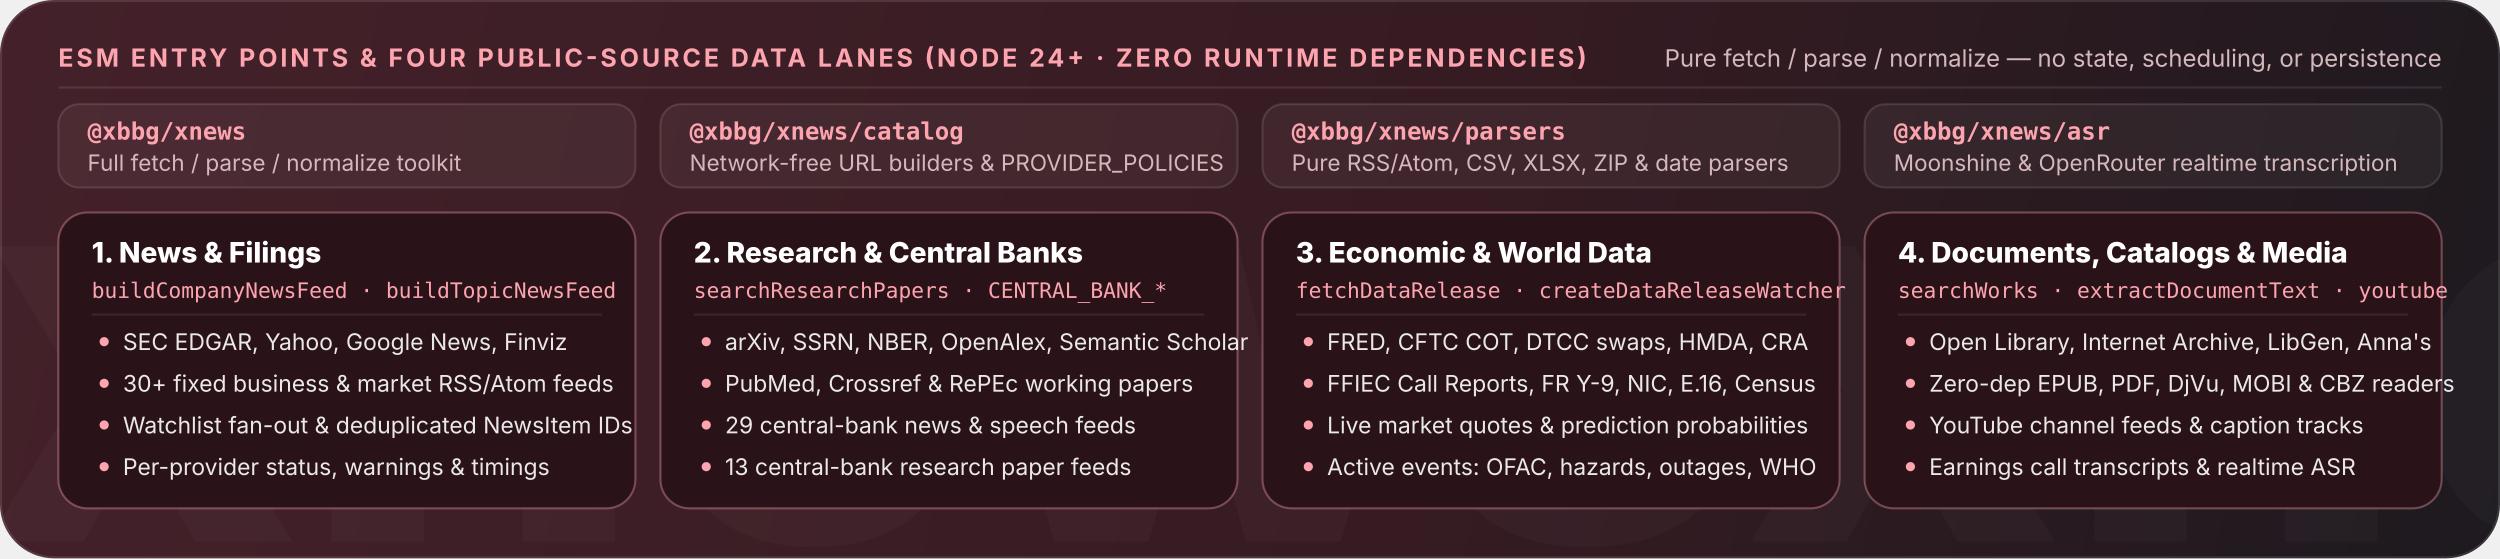
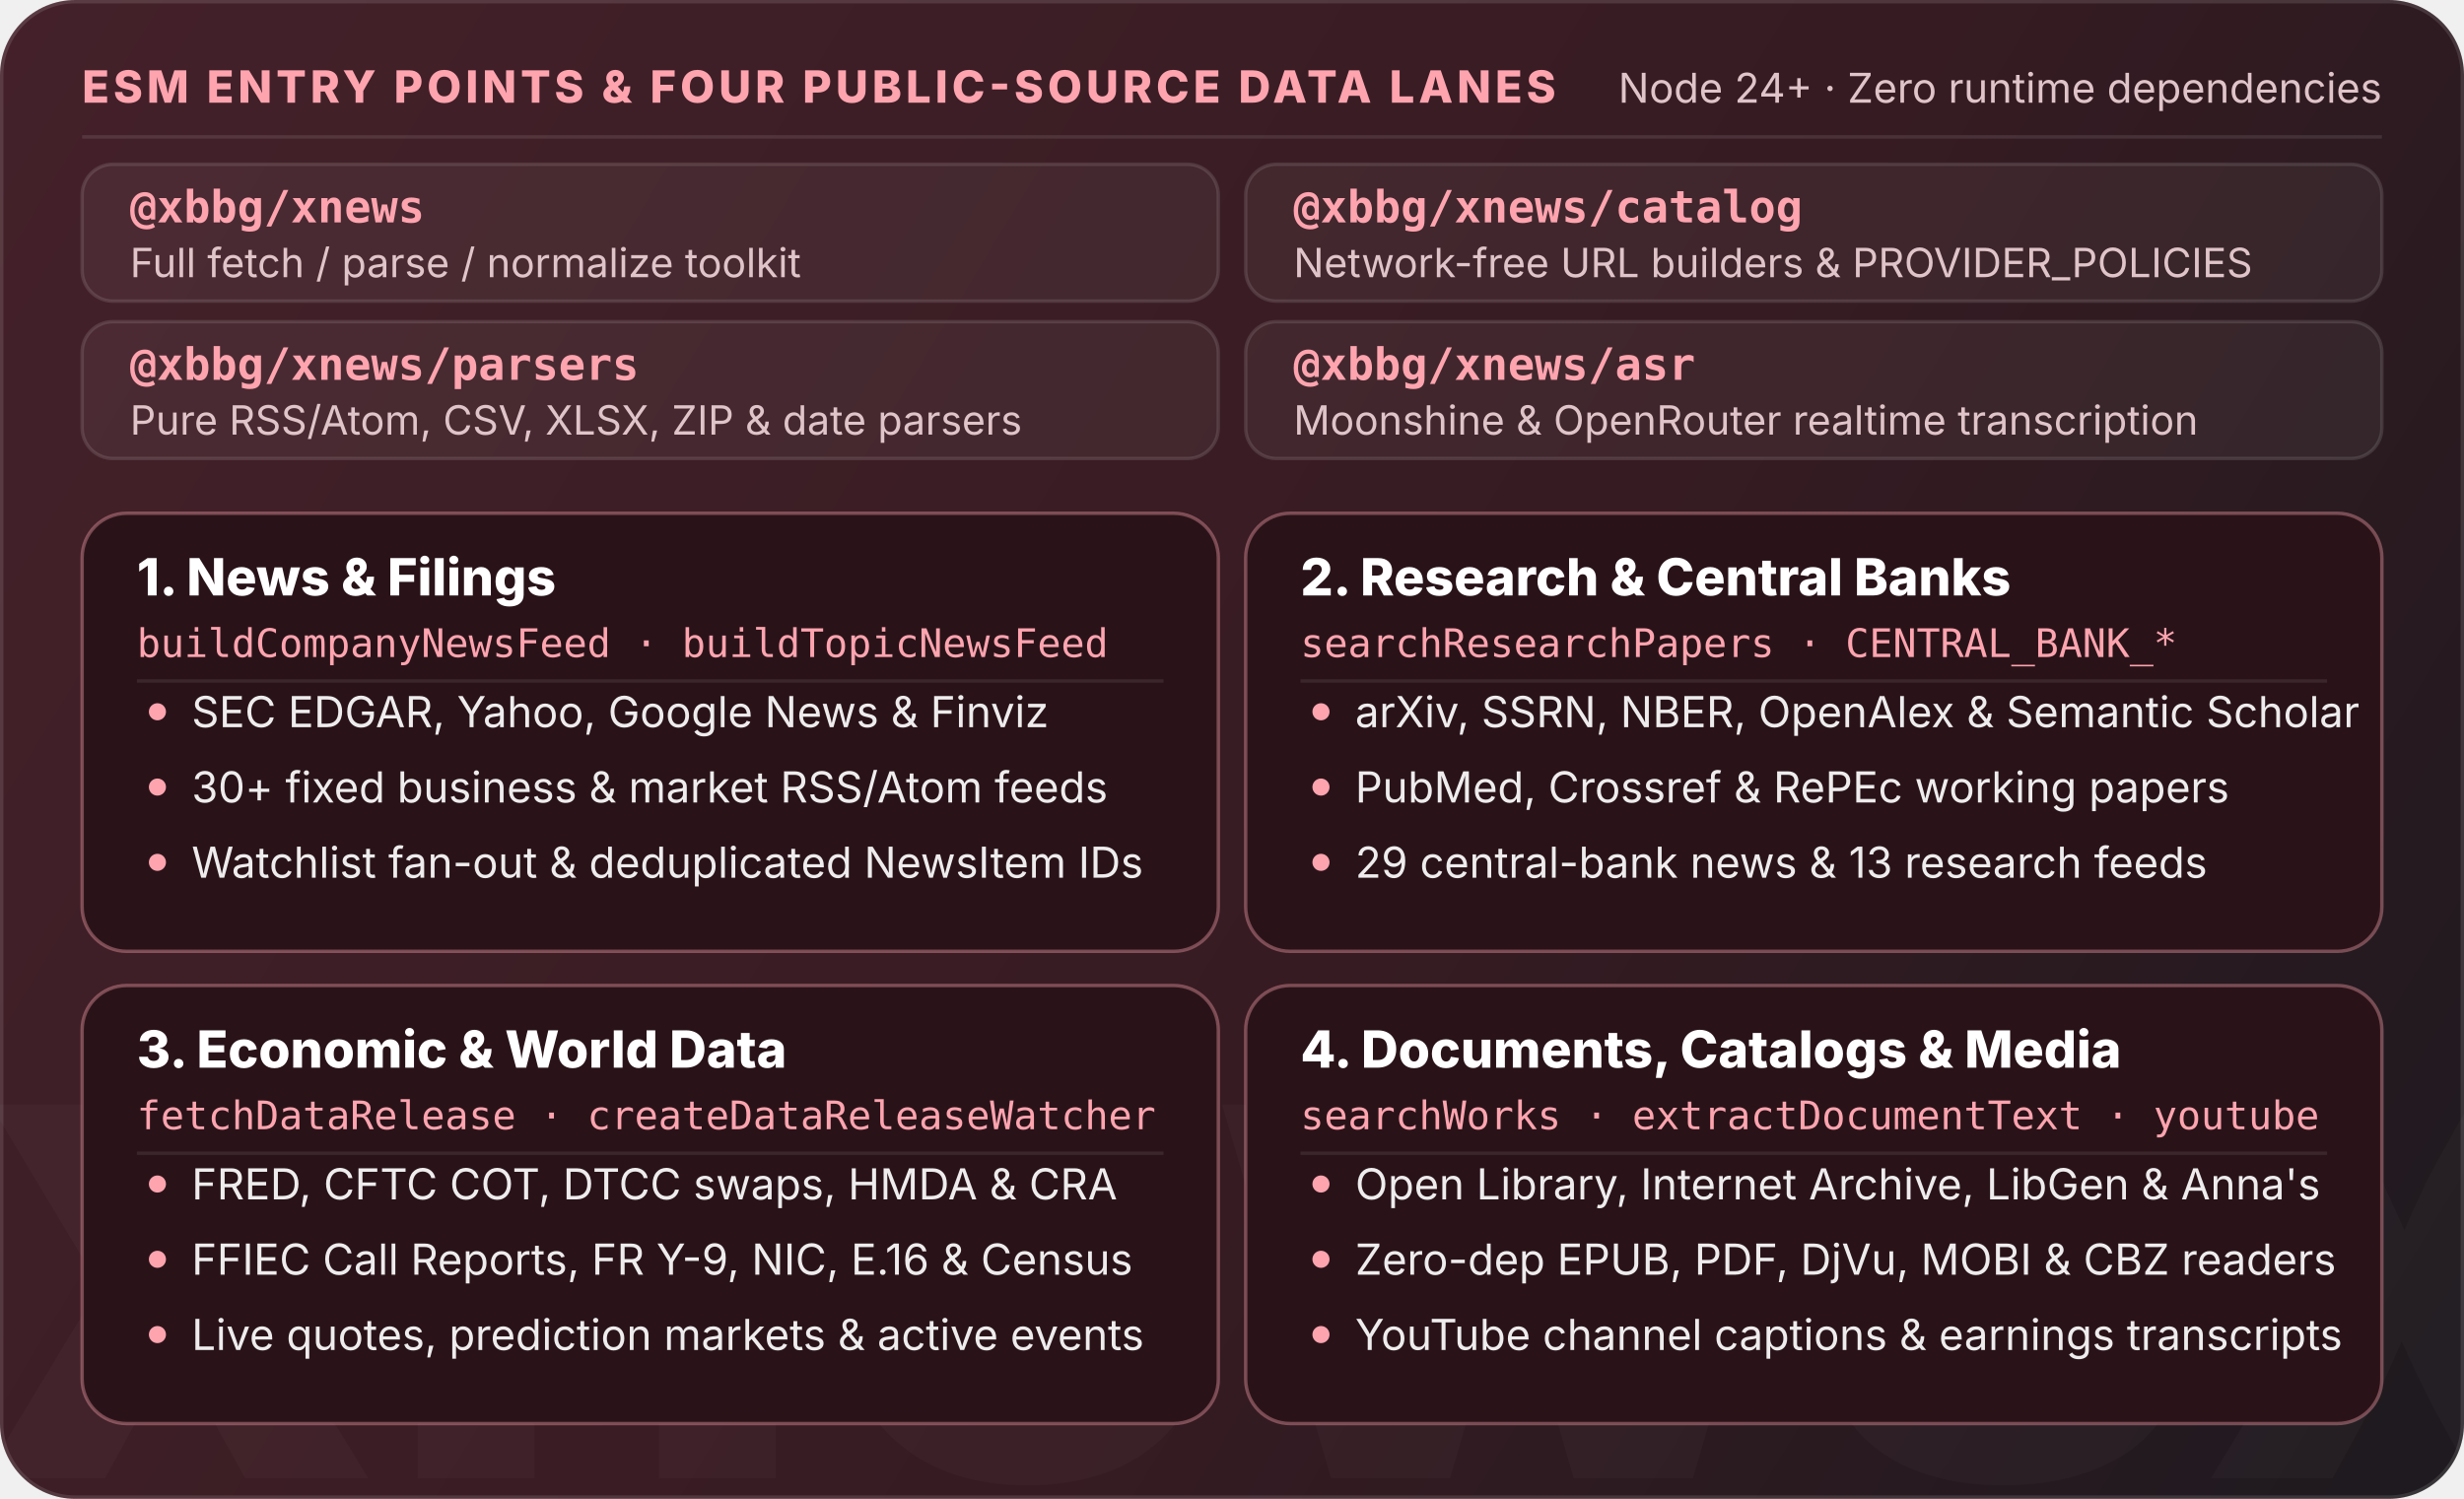
- <svg xmlns="http://www.w3.org/2000/svg" width="1200" height="268" viewBox="0 0 1200 268" fill="none" role="img" aria-labelledby="title desc">
+ <svg xmlns="http://www.w3.org/2000/svg" width="720" height="438" viewBox="0 0 720 438" fill="none" role="img" aria-labelledby="title desc">
  <defs>
-     <linearGradient id="bg" x1="0" y1="0" x2="1200" y2="268" gradientUnits="userSpaceOnUse">
+     <linearGradient id="bg" x1="0" y1="0" x2="720" y2="438" gradientUnits="userSpaceOnUse">
      <stop offset="0" stop-color="#44212a" />
      <stop offset="0.58" stop-color="#361b22" />
      <stop offset="1" stop-color="#1d1a1f" />
    </linearGradient>
    <clipPath id="frame">
-       <rect width="1200" height="268" rx="26" />
+       <rect width="720" height="438" rx="22" />
    </clipPath>
  </defs>
-   <rect width="1200" height="268" rx="26" fill="url(#bg)" />
+   <rect width="720" height="438" rx="22" fill="url(#bg)" />
  <g clip-path="url(#frame)">
-     <text x="-10" y="260" font-family="Inter, -apple-system, BlinkMacSystemFont, 'Segoe UI', Arial, sans-serif" font-size="260" font-weight="800" fill="#ffffff" opacity="0.025">xnewsxnewsxnewsxnews</text>
+     <text x="-8" y="432" font-family="Inter, -apple-system, BlinkMacSystemFont, 'Segoe UI', Arial, sans-serif" font-size="200" font-weight="800" fill="#ffffff" opacity="0.025">xnewsxnewsxnewsxnews</text>
  </g>
-   <rect x="0.5" y="0.5" width="1199" height="267" rx="25.5" stroke="#ffffff" stroke-opacity="0.11" />
+   <rect x="0.5" y="0.5" width="719" height="437" rx="21.5" stroke="#ffffff" stroke-opacity="0.12" />
  <g font-family="Inter, -apple-system, BlinkMacSystemFont, 'Segoe UI', Arial, sans-serif">
-     <text x="28" y="32" font-size="12" font-weight="700" fill="#fda4af" letter-spacing="1.4">ESM ENTRY POINTS &amp; FOUR PUBLIC-SOURCE DATA LANES (NODE 24+ · ZERO RUNTIME DEPENDENCIES)</text>
-     <text x="1172" y="32" font-size="11.5" fill="#d5b8bd" text-anchor="end">Pure fetch / parse / normalize — no state, scheduling, or persistence</text>
-     <line x1="28" y1="42" x2="1172" y2="42" stroke="#ffffff" stroke-opacity="0.10" />
-     <g transform="translate(28 50)">
-       <rect width="277" height="40" rx="10" fill="#ffffff" fill-opacity="0.05" stroke="#ffffff" stroke-opacity="0.12" />
-       <text x="14" y="17" font-family="'JetBrains Mono', 'Geist Mono', ui-monospace, SFMono-Regular, Consolas, monospace" font-size="11.5" font-weight="700" fill="#fda4af">@xbbg/xnews</text>
-       <text x="14" y="32" font-size="10.8" fill="#d5b8bd">Full fetch / parse / normalize toolkit</text>
+     <text x="24" y="30" font-size="13" font-weight="800" fill="#fda4af" letter-spacing="1.2">ESM ENTRY POINTS &amp; FOUR PUBLIC-SOURCE DATA LANES</text>
+     <text x="696" y="30" font-size="12" fill="#dfc4c9" text-anchor="end">Node 24+ · Zero runtime dependencies</text>
+     <line x1="24" y1="40" x2="696" y2="40" stroke="#ffffff" stroke-opacity="0.10" />
+     <g transform="translate(24 48)">
+       <rect width="332" height="40" rx="9" fill="#ffffff" fill-opacity="0.05" stroke="#ffffff" stroke-opacity="0.12" />
+       <text x="14" y="17" font-family="'JetBrains Mono', 'Geist Mono', ui-monospace, SFMono-Regular, Consolas, monospace" font-size="13" font-weight="700" fill="#fda4af">@xbbg/xnews</text>
+       <text x="14" y="33" font-size="11.8" fill="#dfc4c9">Full fetch / parse / normalize toolkit</text>
    </g>
-     <g transform="translate(317 50)">
-       <rect width="277" height="40" rx="10" fill="#ffffff" fill-opacity="0.05" stroke="#ffffff" stroke-opacity="0.12" />
-       <text x="14" y="17" font-family="'JetBrains Mono', 'Geist Mono', ui-monospace, SFMono-Regular, Consolas, monospace" font-size="11.5" font-weight="700" fill="#fda4af">@xbbg/xnews/catalog</text>
-       <text x="14" y="32" font-size="10.8" fill="#d5b8bd">Network-free URL builders &amp; PROVIDER_POLICIES</text>
+     <g transform="translate(364 48)">
+       <rect width="332" height="40" rx="9" fill="#ffffff" fill-opacity="0.05" stroke="#ffffff" stroke-opacity="0.12" />
+       <text x="14" y="17" font-family="'JetBrains Mono', 'Geist Mono', ui-monospace, SFMono-Regular, Consolas, monospace" font-size="13" font-weight="700" fill="#fda4af">@xbbg/xnews/catalog</text>
+       <text x="14" y="33" font-size="11.8" fill="#dfc4c9">Network-free URL builders &amp; PROVIDER_POLICIES</text>
    </g>
-     <g transform="translate(606 50)">
-       <rect width="277" height="40" rx="10" fill="#ffffff" fill-opacity="0.05" stroke="#ffffff" stroke-opacity="0.12" />
-       <text x="14" y="17" font-family="'JetBrains Mono', 'Geist Mono', ui-monospace, SFMono-Regular, Consolas, monospace" font-size="11.5" font-weight="700" fill="#fda4af">@xbbg/xnews/parsers</text>
-       <text x="14" y="32" font-size="10.8" fill="#d5b8bd">Pure RSS/Atom, CSV, XLSX, ZIP &amp; date parsers</text>
+     <g transform="translate(24 94)">
+       <rect width="332" height="40" rx="9" fill="#ffffff" fill-opacity="0.05" stroke="#ffffff" stroke-opacity="0.12" />
+       <text x="14" y="17" font-family="'JetBrains Mono', 'Geist Mono', ui-monospace, SFMono-Regular, Consolas, monospace" font-size="13" font-weight="700" fill="#fda4af">@xbbg/xnews/parsers</text>
+       <text x="14" y="33" font-size="11.8" fill="#dfc4c9">Pure RSS/Atom, CSV, XLSX, ZIP &amp; date parsers</text>
    </g>
-     <g transform="translate(895 50)">
-       <rect width="277" height="40" rx="10" fill="#ffffff" fill-opacity="0.05" stroke="#ffffff" stroke-opacity="0.12" />
-       <text x="14" y="17" font-family="'JetBrains Mono', 'Geist Mono', ui-monospace, SFMono-Regular, Consolas, monospace" font-size="11.5" font-weight="700" fill="#fda4af">@xbbg/xnews/asr</text>
-       <text x="14" y="32" font-size="10.8" fill="#d5b8bd">Moonshine &amp; OpenRouter realtime transcription</text>
+     <g transform="translate(364 94)">
+       <rect width="332" height="40" rx="9" fill="#ffffff" fill-opacity="0.05" stroke="#ffffff" stroke-opacity="0.12" />
+       <text x="14" y="17" font-family="'JetBrains Mono', 'Geist Mono', ui-monospace, SFMono-Regular, Consolas, monospace" font-size="13" font-weight="700" fill="#fda4af">@xbbg/xnews/asr</text>
+       <text x="14" y="33" font-size="11.8" fill="#dfc4c9">Moonshine &amp; OpenRouter realtime transcription</text>
    </g>
-     <g transform="translate(28 102)">
-       <rect width="277" height="142" rx="14" fill="#291319" stroke="#fda4af" stroke-opacity="0.36" />
-       <text x="16" y="24" font-size="13.5" font-weight="800" fill="#ffffff">1. News &amp; Filings</text>
-       <text x="16" y="41" font-family="'JetBrains Mono', 'Geist Mono', ui-monospace, SFMono-Regular, Consolas, monospace" font-size="10.2" fill="#fda4af">buildCompanyNewsFeed · buildTopicNewsFeed</text>
-       <line x1="16" y1="49" x2="261" y2="49" stroke="#ffffff" stroke-opacity="0.08" />
+     <g transform="translate(24 150)">
+       <rect width="332" height="128" rx="13" fill="#291319" stroke="#fda4af" stroke-opacity="0.38" />
+       <text x="16" y="24" font-size="15" font-weight="800" fill="#ffffff">1. News &amp; Filings</text>
+       <text x="16" y="42" font-family="'JetBrains Mono', 'Geist Mono', ui-monospace, SFMono-Regular, Consolas, monospace" font-size="11.5" fill="#fda4af">buildCompanyNewsFeed · buildTopicNewsFeed</text>
+       <line x1="16" y1="49" x2="316" y2="49" stroke="#ffffff" stroke-opacity="0.08" />
      <g transform="translate(16 0)">
-         <circle cx="6" cy="62" r="2.2" fill="#fda4af" />
-         <text x="15" y="66" font-size="11" fill="#ffffff" fill-opacity="0.90">SEC EDGAR, Yahoo, Google News, Finviz</text>
-         <circle cx="6" cy="82" r="2.2" fill="#fda4af" />
-         <text x="15" y="86" font-size="11" fill="#ffffff" fill-opacity="0.90">30+ fixed business &amp; market RSS/Atom feeds</text>
-         <circle cx="6" cy="102" r="2.2" fill="#fda4af" />
-         <text x="15" y="106" font-size="11" fill="#ffffff" fill-opacity="0.90">Watchlist fan-out &amp; deduplicated NewsItem IDs</text>
-         <circle cx="6" cy="122" r="2.2" fill="#fda4af" />
-         <text x="15" y="126" font-size="11" fill="#ffffff" fill-opacity="0.90">Per-provider status, warnings &amp; timings</text>
+         <circle cx="6" cy="58" r="2.5" fill="#fda4af" />
+         <text x="16" y="62.5" font-size="12.5" fill="#ffffff" fill-opacity="0.92">SEC EDGAR, Yahoo, Google News &amp; Finviz</text>
+         <circle cx="6" cy="80" r="2.5" fill="#fda4af" />
+         <text x="16" y="84.5" font-size="12.5" fill="#ffffff" fill-opacity="0.92">30+ fixed business &amp; market RSS/Atom feeds</text>
+         <circle cx="6" cy="102" r="2.5" fill="#fda4af" />
+         <text x="16" y="106.5" font-size="12.5" fill="#ffffff" fill-opacity="0.92">Watchlist fan-out &amp; deduplicated NewsItem IDs</text>
      </g>
    </g>
-     <g transform="translate(317 102)">
-       <rect width="277" height="142" rx="14" fill="#291319" stroke="#fda4af" stroke-opacity="0.36" />
-       <text x="16" y="24" font-size="13.5" font-weight="800" fill="#ffffff">2. Research &amp; Central Banks</text>
-       <text x="16" y="41" font-family="'JetBrains Mono', 'Geist Mono', ui-monospace, SFMono-Regular, Consolas, monospace" font-size="10.2" fill="#fda4af">searchResearchPapers · CENTRAL_BANK_*</text>
-       <line x1="16" y1="49" x2="261" y2="49" stroke="#ffffff" stroke-opacity="0.08" />
+     <g transform="translate(364 150)">
+       <rect width="332" height="128" rx="13" fill="#291319" stroke="#fda4af" stroke-opacity="0.38" />
+       <text x="16" y="24" font-size="15" font-weight="800" fill="#ffffff">2. Research &amp; Central Banks</text>
+       <text x="16" y="42" font-family="'JetBrains Mono', 'Geist Mono', ui-monospace, SFMono-Regular, Consolas, monospace" font-size="11.5" fill="#fda4af">searchResearchPapers · CENTRAL_BANK_*</text>
+       <line x1="16" y1="49" x2="316" y2="49" stroke="#ffffff" stroke-opacity="0.08" />
      <g transform="translate(16 0)">
-         <circle cx="6" cy="62" r="2.2" fill="#fda4af" />
-         <text x="15" y="66" font-size="11" fill="#ffffff" fill-opacity="0.90">arXiv, SSRN, NBER, OpenAlex, Semantic Scholar</text>
-         <circle cx="6" cy="82" r="2.2" fill="#fda4af" />
-         <text x="15" y="86" font-size="11" fill="#ffffff" fill-opacity="0.90">PubMed, Crossref &amp; RePEc working papers</text>
-         <circle cx="6" cy="102" r="2.2" fill="#fda4af" />
-         <text x="15" y="106" font-size="11" fill="#ffffff" fill-opacity="0.90">29 central-bank news &amp; speech feeds</text>
-         <circle cx="6" cy="122" r="2.2" fill="#fda4af" />
-         <text x="15" y="126" font-size="11" fill="#ffffff" fill-opacity="0.90">13 central-bank research paper feeds</text>
+         <circle cx="6" cy="58" r="2.5" fill="#fda4af" />
+         <text x="16" y="62.5" font-size="12.5" fill="#ffffff" fill-opacity="0.92">arXiv, SSRN, NBER, OpenAlex &amp; Semantic Scholar</text>
+         <circle cx="6" cy="80" r="2.5" fill="#fda4af" />
+         <text x="16" y="84.5" font-size="12.5" fill="#ffffff" fill-opacity="0.92">PubMed, Crossref &amp; RePEc working papers</text>
+         <circle cx="6" cy="102" r="2.5" fill="#fda4af" />
+         <text x="16" y="106.5" font-size="12.5" fill="#ffffff" fill-opacity="0.92">29 central-bank news &amp; 13 research feeds</text>
      </g>
    </g>
-     <g transform="translate(606 102)">
-       <rect width="277" height="142" rx="14" fill="#291319" stroke="#fda4af" stroke-opacity="0.36" />
-       <text x="16" y="24" font-size="13.5" font-weight="800" fill="#ffffff">3. Economic &amp; World Data</text>
-       <text x="16" y="41" font-family="'JetBrains Mono', 'Geist Mono', ui-monospace, SFMono-Regular, Consolas, monospace" font-size="10.2" fill="#fda4af">fetchDataRelease · createDataReleaseWatcher</text>
-       <line x1="16" y1="49" x2="261" y2="49" stroke="#ffffff" stroke-opacity="0.08" />
+     <g transform="translate(24 288)">
+       <rect width="332" height="128" rx="13" fill="#291319" stroke="#fda4af" stroke-opacity="0.38" />
+       <text x="16" y="24" font-size="15" font-weight="800" fill="#ffffff">3. Economic &amp; World Data</text>
+       <text x="16" y="42" font-family="'JetBrains Mono', 'Geist Mono', ui-monospace, SFMono-Regular, Consolas, monospace" font-size="11.5" fill="#fda4af">fetchDataRelease · createDataReleaseWatcher</text>
+       <line x1="16" y1="49" x2="316" y2="49" stroke="#ffffff" stroke-opacity="0.08" />
      <g transform="translate(16 0)">
-         <circle cx="6" cy="62" r="2.2" fill="#fda4af" />
-         <text x="15" y="66" font-size="11" fill="#ffffff" fill-opacity="0.90">FRED, CFTC COT, DTCC swaps, HMDA, CRA</text>
-         <circle cx="6" cy="82" r="2.2" fill="#fda4af" />
-         <text x="15" y="86" font-size="11" fill="#ffffff" fill-opacity="0.90">FFIEC Call Reports, FR Y-9, NIC, E.16, Census</text>
-         <circle cx="6" cy="102" r="2.2" fill="#fda4af" />
-         <text x="15" y="106" font-size="11" fill="#ffffff" fill-opacity="0.90">Live market quotes &amp; prediction probabilities</text>
-         <circle cx="6" cy="122" r="2.2" fill="#fda4af" />
-         <text x="15" y="126" font-size="11" fill="#ffffff" fill-opacity="0.90">Active events: OFAC, hazards, outages, WHO</text>
+         <circle cx="6" cy="58" r="2.5" fill="#fda4af" />
+         <text x="16" y="62.5" font-size="12.5" fill="#ffffff" fill-opacity="0.92">FRED, CFTC COT, DTCC swaps, HMDA &amp; CRA</text>
+         <circle cx="6" cy="80" r="2.5" fill="#fda4af" />
+         <text x="16" y="84.5" font-size="12.5" fill="#ffffff" fill-opacity="0.92">FFIEC Call Reports, FR Y-9, NIC, E.16 &amp; Census</text>
+         <circle cx="6" cy="102" r="2.5" fill="#fda4af" />
+         <text x="16" y="106.5" font-size="12.5" fill="#ffffff" fill-opacity="0.92">Live quotes, prediction markets &amp; active events</text>
      </g>
    </g>
-     <g transform="translate(895 102)">
-       <rect width="277" height="142" rx="14" fill="#291319" stroke="#fda4af" stroke-opacity="0.36" />
-       <text x="16" y="24" font-size="13.5" font-weight="800" fill="#ffffff">4. Documents, Catalogs &amp; Media</text>
-       <text x="16" y="41" font-family="'JetBrains Mono', 'Geist Mono', ui-monospace, SFMono-Regular, Consolas, monospace" font-size="10.2" fill="#fda4af">searchWorks · extractDocumentText · youtube</text>
-       <line x1="16" y1="49" x2="261" y2="49" stroke="#ffffff" stroke-opacity="0.08" />
+     <g transform="translate(364 288)">
+       <rect width="332" height="128" rx="13" fill="#291319" stroke="#fda4af" stroke-opacity="0.38" />
+       <text x="16" y="24" font-size="15" font-weight="800" fill="#ffffff">4. Documents, Catalogs &amp; Media</text>
+       <text x="16" y="42" font-family="'JetBrains Mono', 'Geist Mono', ui-monospace, SFMono-Regular, Consolas, monospace" font-size="11.5" fill="#fda4af">searchWorks · extractDocumentText · youtube</text>
+       <line x1="16" y1="49" x2="316" y2="49" stroke="#ffffff" stroke-opacity="0.08" />
      <g transform="translate(16 0)">
-         <circle cx="6" cy="62" r="2.2" fill="#fda4af" />
-         <text x="15" y="66" font-size="11" fill="#ffffff" fill-opacity="0.90">Open Library, Internet Archive, LibGen, Anna's</text>
-         <circle cx="6" cy="82" r="2.2" fill="#fda4af" />
-         <text x="15" y="86" font-size="11" fill="#ffffff" fill-opacity="0.90">Zero-dep EPUB, PDF, DjVu, MOBI &amp; CBZ readers</text>
-         <circle cx="6" cy="102" r="2.2" fill="#fda4af" />
-         <text x="15" y="106" font-size="11" fill="#ffffff" fill-opacity="0.90">YouTube channel feeds &amp; caption tracks</text>
-         <circle cx="6" cy="122" r="2.2" fill="#fda4af" />
-         <text x="15" y="126" font-size="11" fill="#ffffff" fill-opacity="0.90">Earnings call transcripts &amp; realtime ASR</text>
+         <circle cx="6" cy="58" r="2.5" fill="#fda4af" />
+         <text x="16" y="62.5" font-size="12.5" fill="#ffffff" fill-opacity="0.92">Open Library, Internet Archive, LibGen &amp; Anna's</text>
+         <circle cx="6" cy="80" r="2.5" fill="#fda4af" />
+         <text x="16" y="84.5" font-size="12.5" fill="#ffffff" fill-opacity="0.92">Zero-dep EPUB, PDF, DjVu, MOBI &amp; CBZ readers</text>
+         <circle cx="6" cy="102" r="2.5" fill="#fda4af" />
+         <text x="16" y="106.5" font-size="12.5" fill="#ffffff" fill-opacity="0.92">YouTube channel captions &amp; earnings transcripts</text>
      </g>
    </g>
  </g>
</svg>
